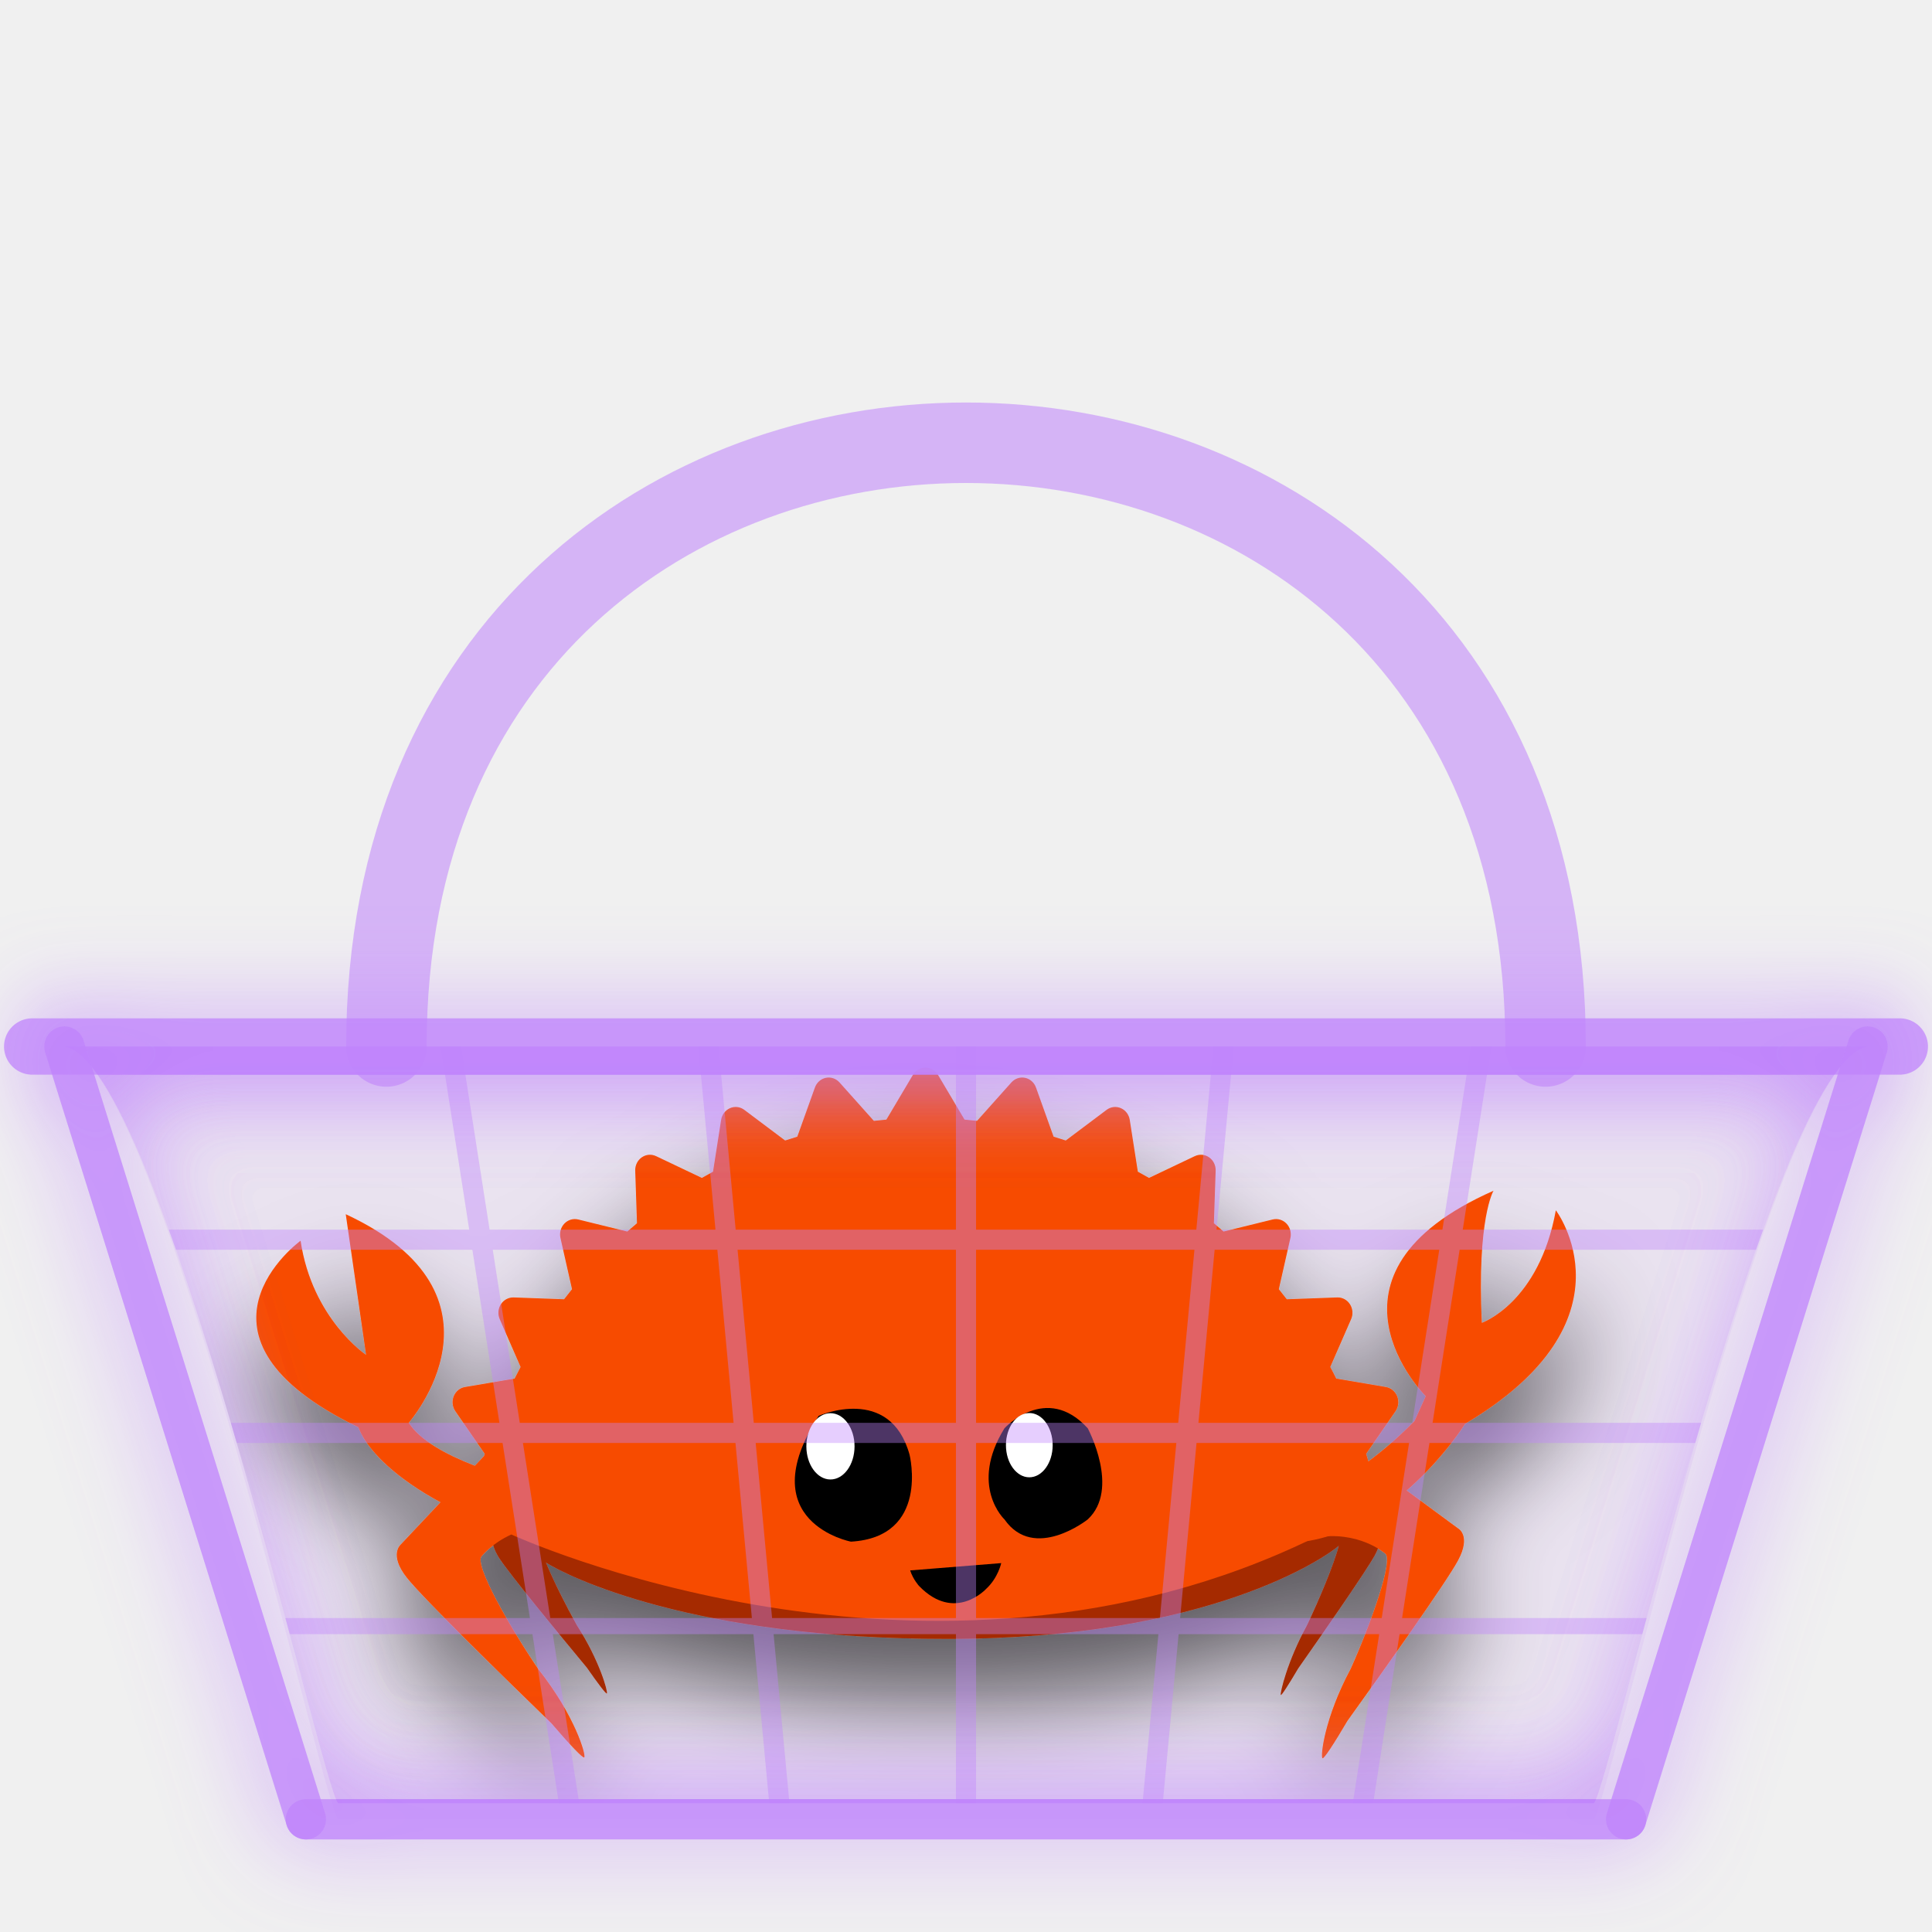
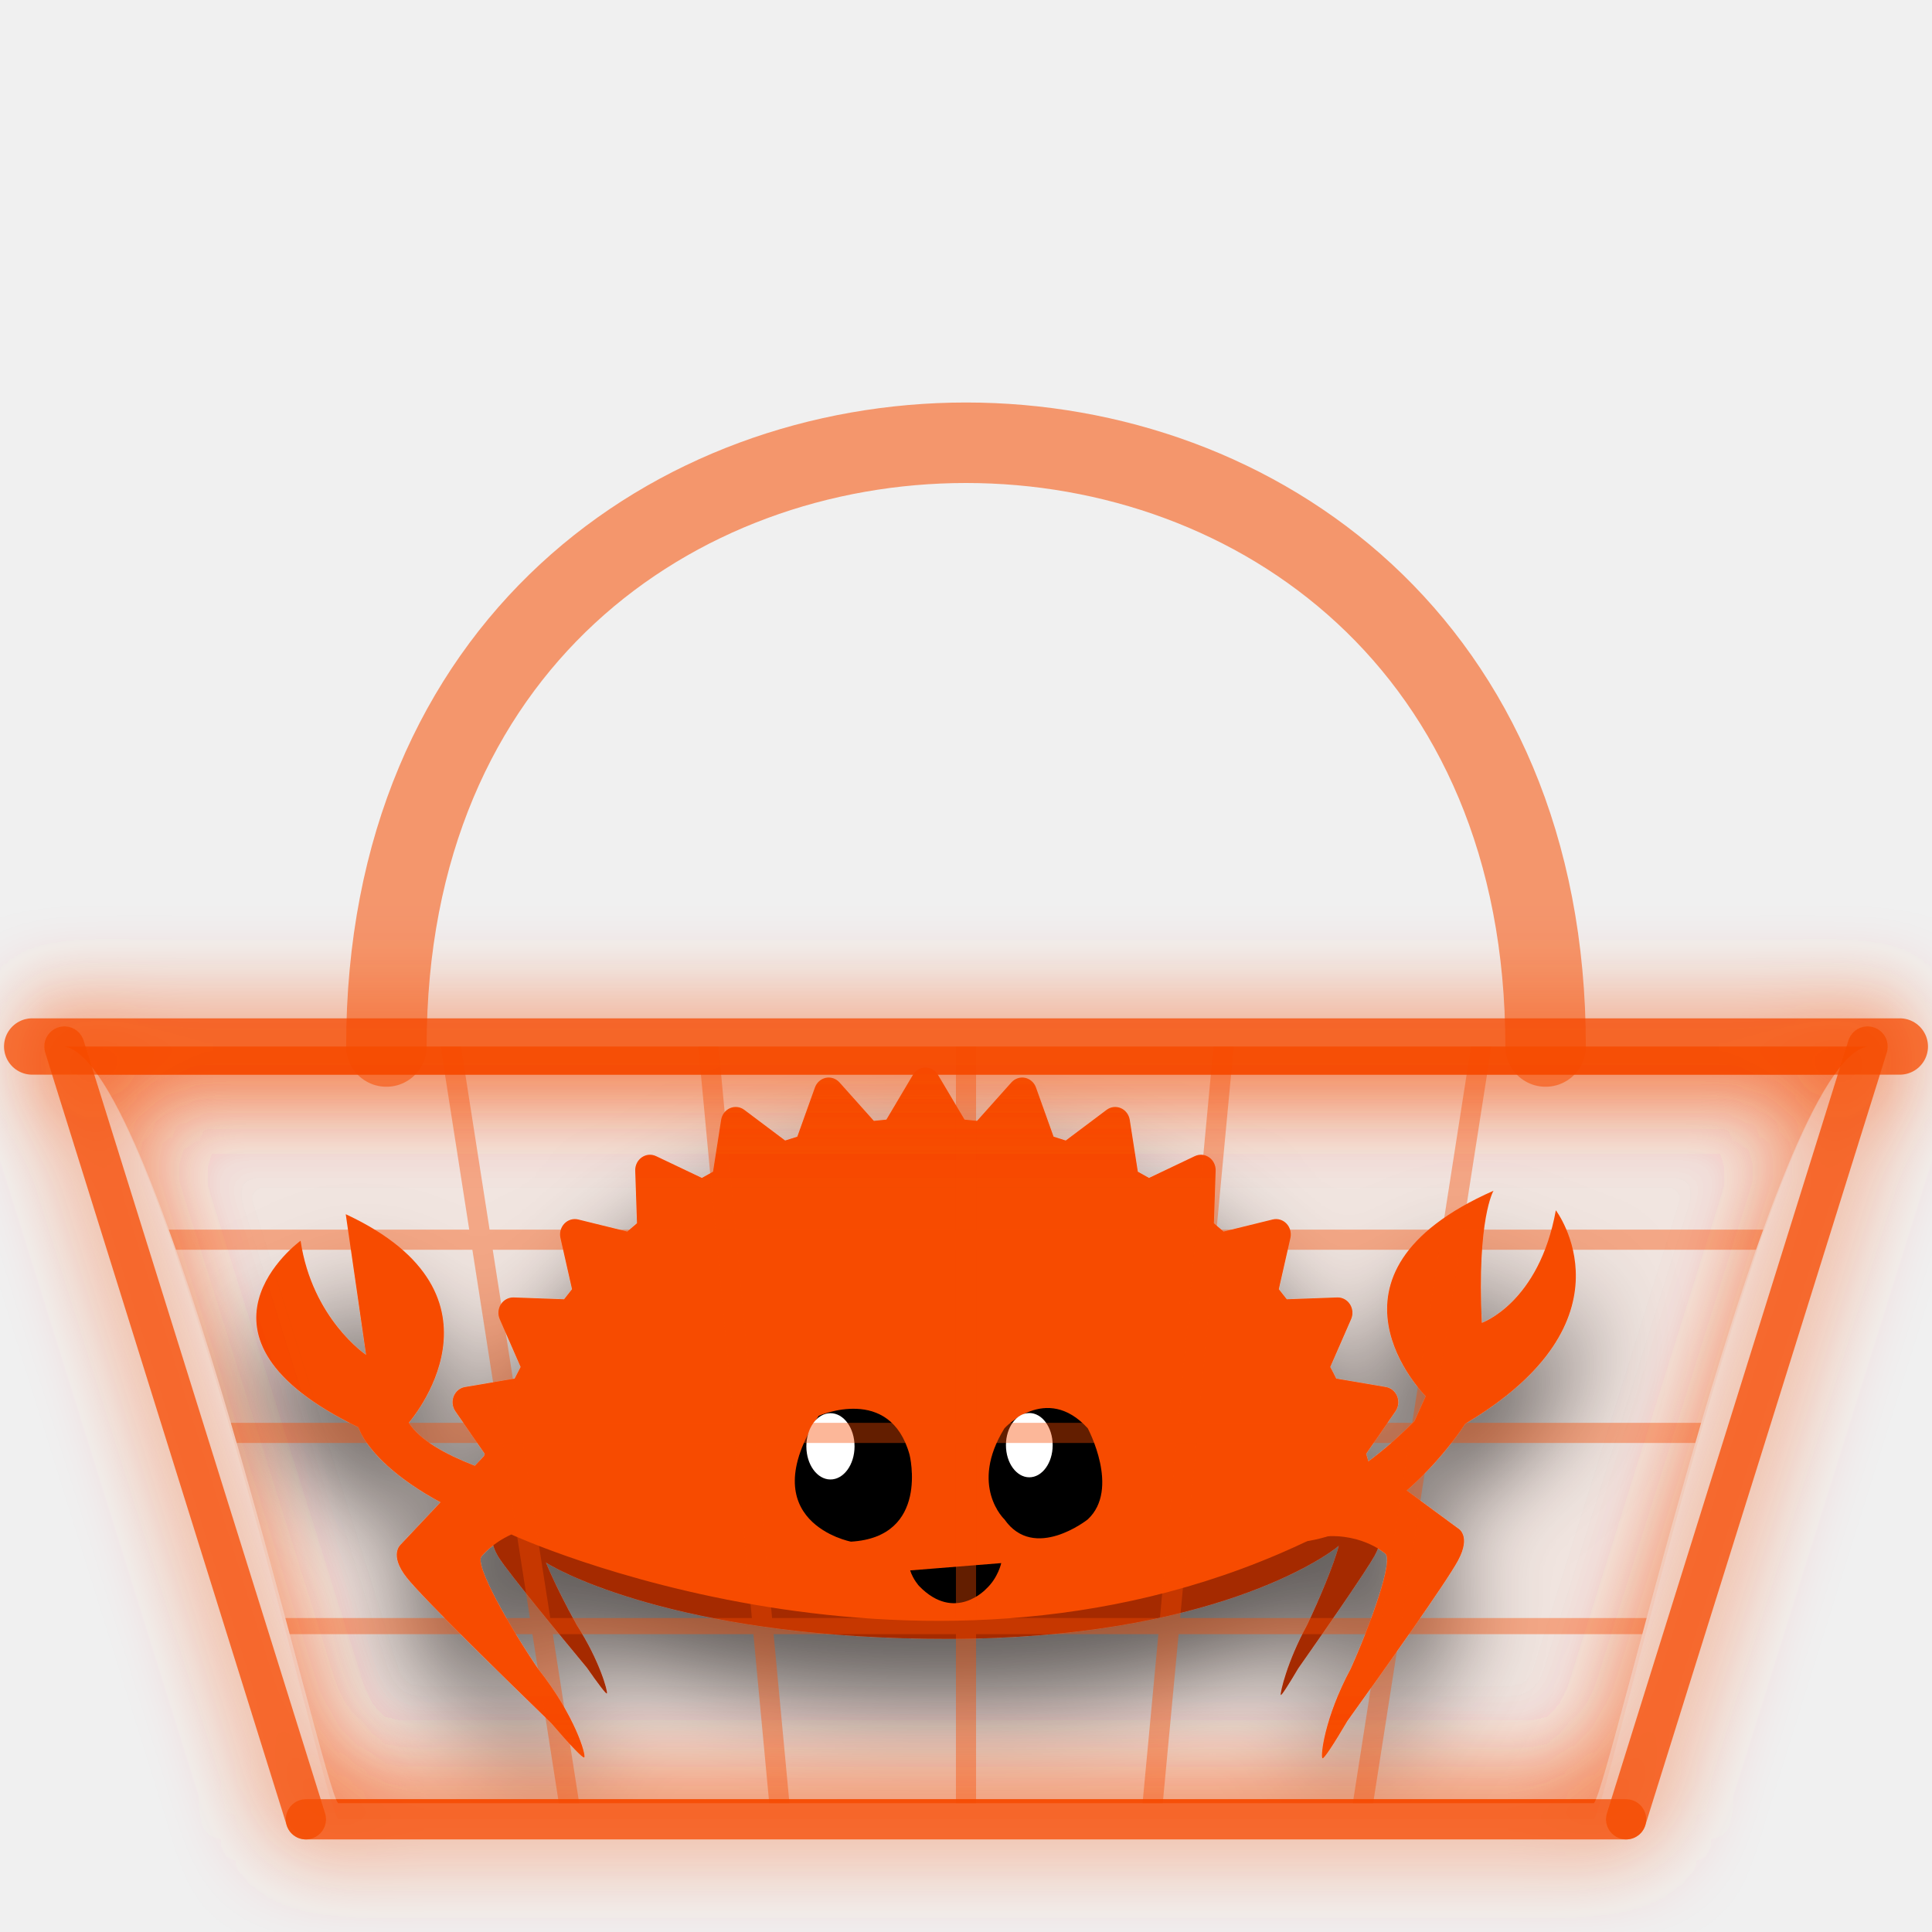
<svg xmlns="http://www.w3.org/2000/svg" viewBox="110 70 240 240" width="100%" height="100%">
  <defs>
    <filter id="glow" x="-20%" y="-20%" width="140%" height="140%">
      <feGaussianBlur stdDeviation="6" result="blur" />
      <feMerge>
        <feMergeNode in="blur" />
        <feMergeNode in="SourceGraphic" />
      </feMerge>
    </filter>
    <filter id="shadow" x="-50%" y="-50%" width="200%" height="200%">
      <feDropShadow dx="0" dy="8" stdDeviation="6" flood-color="#000000" flood-opacity="0.6" />
    </filter>
    <clipPath id="basketInsideClip">
      <path d="M 118,200 C 130,202 150,292 152,294 L 308,294 C 310,292 330,202 342,200 Z" />
    </clipPath>
  </defs>
  <style>
    .bg { fill: #1A1124; rx: 36px; }
    
    /* Animations */
    
    /* Ferris bobbing inside basket */
    .ferris {
      animation: bobble 3s infinite ease-in-out;
      transform-origin: 230px 150px;
    }

    /* Basket glowing */
    .basket-glow {
      animation: pulseGlow 4s infinite alternate ease-in-out;
    }

    @keyframes bobble {
      0% { transform: translateY(0px) rotate(0deg); }
      50% { transform: translateY(-8px) rotate(1deg); }
      100% { transform: translateY(0px) rotate(0deg); }
    }

    @keyframes pulseGlow {
-       0% { stroke: #9333EA; }
-       100% { stroke: #C084FC; filter: drop-shadow(0 0 8px #C084FC); }
+       0% { stroke: #F74C00; }
+       100% { stroke: #F74C00; filter: drop-shadow(0 0 8px #F74C00); }
    }
  </style>
-   <path d="M 158 200 C 158 100, 302 100, 302 200" fill="none" stroke="#C084FC" opacity="0.55" stroke-width="10" stroke-linecap="round" />
-   <path d="M 118,200 C 130,202 150,294 152,296 L 308,296 C 310,294 330,202 342,200 Z" fill="#9333EA" fill-opacity="0.07" stroke="none" />
+   <path d="M 158 200 C 158 100, 302 100, 302 200" fill="none" stroke="#F74C00" opacity="0.55" stroke-width="10" stroke-linecap="round" />
+   <path d="M 118,200 C 130,202 150,294 152,296 L 308,296 C 310,294 330,202 342,200 Z" fill="#F74C00" fill-opacity="0.07" stroke="none" />
  <g clip-path="url(#basketInsideClip)">
    <g class="ferris" filter="url(#shadow)">
      <g transform="translate(140, 190) scale(0.14)">
        <g transform="matrix(1,0,0,1,1009.4,506.362)">
          <path d="M0,-7.203L-12.072,-32.209C-12.009,-33.156 -11.961,-34.107 -11.961,-35.062C-11.961,-63.408 -41.439,-89.533 -91.03,-110.451L-91.03,-93.058C-95.866,-94.977 -100.901,-96.845 -106.147,-98.651L-106.147,-106.759C-177.021,-132.319 -282.53,-148.537 -400.388,-148.537C-503.361,-148.537 -596.917,-136.157 -666.179,-115.983L-666.179,-87.737L-666.181,-87.737L-666.181,-121.925C-737.141,-99.375 -781.135,-68.048 -781.135,-33.41C-781.135,-27.95 -780.034,-22.572 -777.918,-17.297L-785.146,-4.43C-785.146,-4.43 -790.938,3.082 -780.74,18.932C-771.746,32.909 -726.692,87.617 -702.913,116.267C-692.699,130.954 -685.772,140.001 -685.167,139.126C-684.212,137.74 -691.518,110.165 -711.802,78.703C-721.268,61.808 -732.57,39.42 -739.356,22.884C-720.414,34.874 -609.126,90.913 -382.124,90.685C-150.13,90.453 -47.009,17.834 -35.691,7.948C-39.646,23.837 -53.159,55.981 -63.936,78.586C-81.642,110.917 -88.056,139.064 -87.232,140.456C-86.708,141.334 -80.667,132.015 -71.756,116.913C-51.025,87.37 -11.739,30.974 -3.889,16.608C5.007,0.323 0,-7.203 0,-7.203" style="fill:rgb(165,43,0);fill-rule:nonzero;" />
        </g>
        <g transform="matrix(1,0,0,1,1079.49,294.885)">
          <path d="M0,204.135L-79.343,145.689C-80.088,143.089 -80.833,140.488 -81.603,137.908L-55.541,100.154C-52.881,96.314 -52.345,91.322 -54.072,86.943C-55.803,82.585 -59.587,79.461 -64.062,78.696L-108.128,71.217C-109.837,67.732 -111.626,64.301 -113.422,60.898L-94.907,18.51C-93.004,14.193 -93.402,9.175 -95.929,5.256C-98.446,1.319 -102.715,-0.981 -107.267,-0.802L-151.991,0.823C-154.306,-2.193 -156.658,-5.18 -159.058,-8.114L-148.78,-53.546C-147.738,-58.158 -149.054,-62.989 -152.267,-66.34C-155.462,-69.679 -160.105,-71.062 -164.52,-69.979L-208.082,-59.27C-210.902,-61.763 -213.77,-64.223 -216.67,-66.635L-215.103,-113.276C-214.935,-117.997 -217.136,-122.484 -220.915,-125.105C-224.692,-127.741 -229.485,-128.137 -233.616,-126.179L-274.254,-106.858C-277.527,-108.736 -280.819,-110.595 -284.146,-112.395L-291.327,-158.356C-292.056,-163.012 -295.051,-166.968 -299.246,-168.774C-303.431,-170.591 -308.222,-170.002 -311.894,-167.238L-348.126,-140.053C-351.695,-141.238 -355.279,-142.373 -358.905,-143.46L-374.522,-187.045C-376.11,-191.488 -379.772,-194.751 -384.238,-195.669C-388.688,-196.578 -393.266,-195.037 -396.352,-191.589L-426.851,-157.47C-430.536,-157.893 -434.228,-158.28 -437.927,-158.601L-461.476,-198.277C-463.86,-202.295 -468.073,-204.741 -472.615,-204.741C-477.144,-204.741 -481.365,-202.295 -483.733,-198.277L-507.288,-158.601C-510.989,-158.28 -514.696,-157.893 -518.376,-157.47L-548.875,-191.589C-551.965,-195.037 -556.559,-196.578 -560.997,-195.669C-565.457,-194.739 -569.125,-191.488 -570.704,-187.045L-586.333,-143.46C-589.954,-142.373 -593.538,-141.23 -597.113,-140.053L-633.333,-167.238C-637.016,-170.012 -641.811,-170.599 -646.001,-168.774C-650.182,-166.968 -653.189,-163.012 -653.914,-158.356L-661.1,-112.395C-664.422,-110.595 -667.714,-108.746 -670.995,-106.858L-711.629,-126.179C-715.756,-128.145 -720.574,-127.741 -724.333,-125.105C-728.106,-122.484 -730.313,-117.997 -730.143,-113.276L-728.581,-66.635C-731.475,-64.223 -734.337,-61.763 -737.172,-59.27L-780.726,-69.979C-785.149,-71.053 -789.788,-69.679 -792.991,-66.34C-796.212,-62.989 -797.517,-58.158 -796.482,-53.546L-786.225,-8.114C-788.603,-5.169 -790.958,-2.193 -793.267,0.823L-837.991,-0.802C-842.504,-0.937 -846.812,1.319 -849.334,5.256C-851.861,9.175 -852.244,14.193 -850.363,18.51L-831.835,60.898C-833.634,64.301 -835.421,67.732 -837.144,71.217L-881.207,78.696C-885.686,79.45 -889.459,82.572 -891.201,86.943C-892.929,91.322 -892.368,96.314 -889.727,100.154L-863.661,137.908C-863.862,138.575 -864.048,139.247 -864.248,139.916L-937.944,218.201C-937.944,218.201 -949.24,227.052 -932.797,247.855C-918.297,266.206 -843.846,338.951 -804.526,377.06C-787.92,396.408 -776.542,408.389 -775.354,407.353C-773.478,405.708 -783.326,370.506 -816.036,329.204C-841.252,292.148 -873.977,235.155 -866.303,228.586C-866.303,228.586 -857.574,217.505 -840.061,209.529C-839.42,210.041 -840.723,209.022 -840.061,209.529C-840.061,209.529 -470.466,380.02 -127.632,212.413C-88.468,205.388 -64.759,226.368 -64.759,226.368C-56.583,231.108 -77.755,289.712 -95.166,328.505C-118.845,372.555 -122.317,406.927 -120.31,408.119C-119.042,408.876 -110.427,395.766 -98.138,374.902C-67.814,332.649 -10.492,252.1 0,232.534C11.895,210.352 0,204.135 0,204.135" style="fill:rgb(247,76,0);fill-rule:nonzero;" />
        </g>
        <g transform="matrix(1,0,0,1,917.896,244.679)">
          <path d="M0,232.466C0,232.466 53.179,230 123.032,159.004L132.93,137.025C132.93,137.025 24.513,29.177 193.048,-45.266C193.048,-45.266 178.293,-21.154 182.622,72.006C182.622,72.006 233.437,54.357 248.336,-27.934C248.336,-27.934 322.456,69.79 167.834,161.443C167.834,161.443 95.294,277.732 -6.971,266.593L0,232.466Z" style="fill:rgb(247,76,0);fill-rule:nonzero;" />
        </g>
        <g transform="matrix(1,0,0,1,676.997,488.361)">
          <path d="M0,-78.192C0,-78.192 36.935,-118.635 73.871,-78.192C73.871,-78.192 102.893,-24.265 73.871,2.695C73.871,2.695 26.384,40.443 0,2.695C0,2.695 -31.658,-26.964 0,-78.192" style="fill-rule:nonzero;" />
        </g>
        <g transform="matrix(1,0,0,1,719.761,425.169)">
          <path d="M0,0.004C0,15.75 -9.282,28.518 -20.732,28.518C-32.18,28.518 -41.462,15.75 -41.462,0.004C-41.462,-15.746 -32.18,-28.514 -20.732,-28.514C-9.282,-28.514 0,-15.746 0,0.004" style="fill:white;fill-rule:nonzero;" />
        </g>
        <g transform="matrix(1,0,0,1,512.148,482.736)">
          <path d="M0,-83.609C0,-83.609 63.355,-111.661 80.648,-49.047C80.648,-49.047 98.762,23.933 28.618,28.052C28.618,28.052 -60.826,10.824 0,-83.609" style="fill-rule:nonzero;" />
        </g>
        <g transform="matrix(1,0,0,1,543.968,426.204)">
          <path d="M0,0.002C0,16.241 -9.572,29.411 -21.381,29.411C-33.185,29.411 -42.76,16.241 -42.76,0.002C-42.76,-16.242 -33.185,-29.409 -21.381,-29.409C-9.572,-29.409 0,-16.242 0,0.002" style="fill:white;fill-rule:nonzero;" />
        </g>
        <g transform="matrix(1,0,0,1,593.317,576.574)">
          <path d="M0,-40.271L80.796,-46.755C80.796,-46.755 78.058,-33.749 67.517,-23.986C67.517,-23.986 39.727,6.484 7.844,-26.519C7.844,-26.519 2.627,-32.148 0,-40.271" style="fill-rule:nonzero;" />
        </g>
        <g transform="matrix(1,0,0,1,269.796,270.778)">
          <path d="M0,190.741C-0.667,190.741 -1.321,190.79 -1.973,190.842C-28.207,184.871 -101.946,165.657 -121.437,134.479C-121.437,134.479 -22.21,21.607 -177.297,-50.54L-159.24,74.338C-159.24,74.338 -207.049,42.389 -217.366,-27.008C-217.366,-27.008 -333.789,57.486 -165.982,138.466C-165.982,138.466 -150.762,195.653 -4.633,241.281L-4.526,240.846C-3.055,241.118 -1.549,241.281 0,241.281C13.808,241.281 25.003,229.969 25.003,216.01C25.003,202.054 13.808,190.741 0,190.741" style="fill:rgb(247,76,0);fill-rule:nonzero;" />
        </g>
      </g>
    </g>
  </g>
  <g clip-path="url(#basketInsideClip)">
    <g filter="url(#glow)">
-       <line x1="114" y1="200" x2="346" y2="200" stroke="#C084FC" stroke-width="7" stroke-linecap="round" opacity="0.75" />
-       <line x1="148" y1="296" x2="312" y2="296" stroke="#C084FC" stroke-width="5" stroke-linecap="round" opacity="0.75" />
-       <line x1="118" y1="200" x2="148" y2="296" stroke="#C084FC" stroke-width="5" stroke-linecap="round" opacity="0.75" />
-       <line x1="342" y1="200" x2="312" y2="296" stroke="#C084FC" stroke-width="5" stroke-linecap="round" opacity="0.75" />
+       <line x1="114" y1="200" x2="346" y2="200" stroke="#F74C00" stroke-width="7" stroke-linecap="round" opacity="0.75" />
+       <line x1="148" y1="296" x2="312" y2="296" stroke="#F74C00" stroke-width="5" stroke-linecap="round" opacity="0.75" />
+       <line x1="118" y1="200" x2="148" y2="296" stroke="#F74C00" stroke-width="5" stroke-linecap="round" opacity="0.75" />
+       <line x1="342" y1="200" x2="312" y2="296" stroke="#F74C00" stroke-width="5" stroke-linecap="round" opacity="0.75" />
    </g>
-     <g stroke="#C084FC" stroke-linecap="round" opacity="0.4">
+     <g stroke="#F74C00" stroke-linecap="round" opacity="0.4">
      <line x1="120" y1="224" x2="340" y2="224" stroke-width="2.5" />
      <line x1="124" y1="248" x2="336" y2="248" stroke-width="2.5" />
      <line x1="130" y1="272" x2="330" y2="272" stroke-width="2" />
      <line x1="166" y1="200" x2="181" y2="296" stroke-width="2.5" />
      <line x1="198" y1="200" x2="207" y2="296" stroke-width="2.5" />
      <line x1="230" y1="200" x2="230" y2="296" stroke-width="2.5" />
      <line x1="262" y1="200" x2="253" y2="296" stroke-width="2.5" />
      <line x1="294" y1="200" x2="279" y2="296" stroke-width="2.5" />
    </g>
  </g>
  <g filter="url(#glow)">
-     <line x1="114" y1="200" x2="346" y2="200" stroke="#C084FC" stroke-width="7" stroke-linecap="round" opacity="0.75" />
-     <line x1="148" y1="296" x2="312" y2="296" stroke="#C084FC" stroke-width="5" stroke-linecap="round" opacity="0.75" />
-     <line x1="118" y1="200" x2="148" y2="296" stroke="#C084FC" stroke-width="5" stroke-linecap="round" opacity="0.75" />
-     <line x1="342" y1="200" x2="312" y2="296" stroke="#C084FC" stroke-width="5" stroke-linecap="round" opacity="0.75" />
+     <line x1="114" y1="200" x2="346" y2="200" stroke="#F74C00" stroke-width="7" stroke-linecap="round" opacity="0.75" />
+     <line x1="148" y1="296" x2="312" y2="296" stroke="#F74C00" stroke-width="5" stroke-linecap="round" opacity="0.75" />
+     <line x1="118" y1="200" x2="148" y2="296" stroke="#F74C00" stroke-width="5" stroke-linecap="round" opacity="0.75" />
+     <line x1="342" y1="200" x2="312" y2="296" stroke="#F74C00" stroke-width="5" stroke-linecap="round" opacity="0.75" />
  </g>
</svg>
